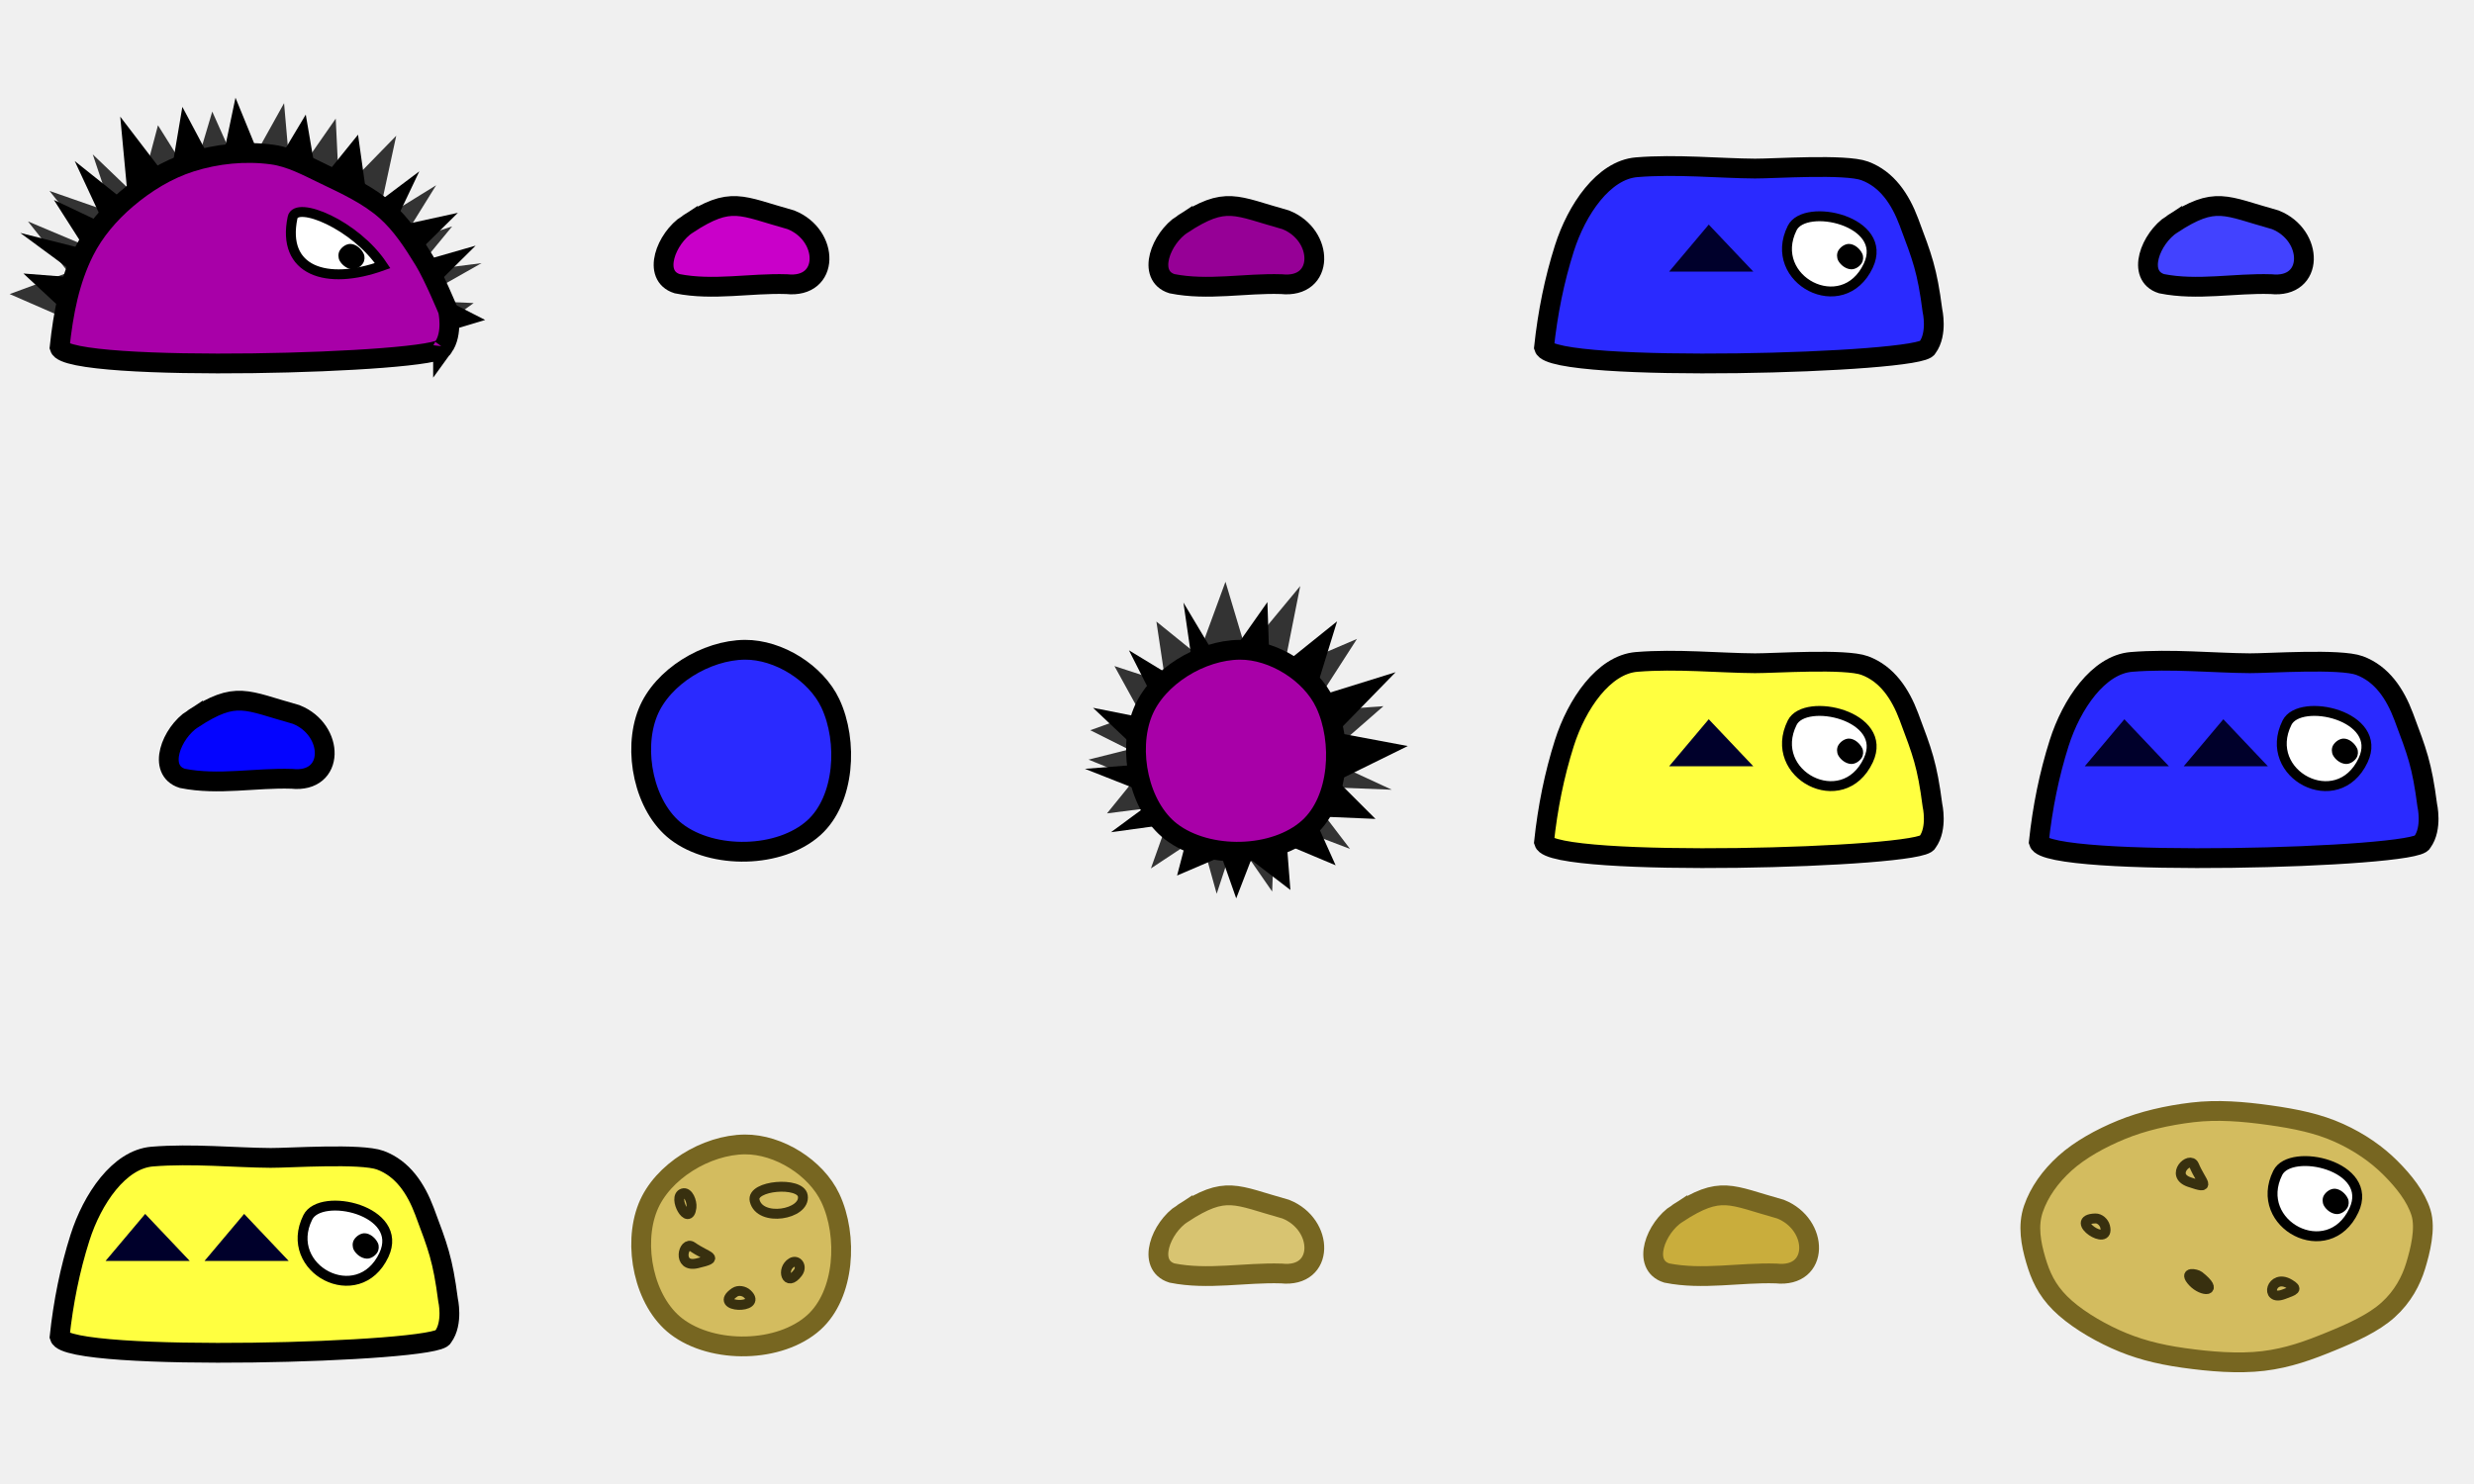
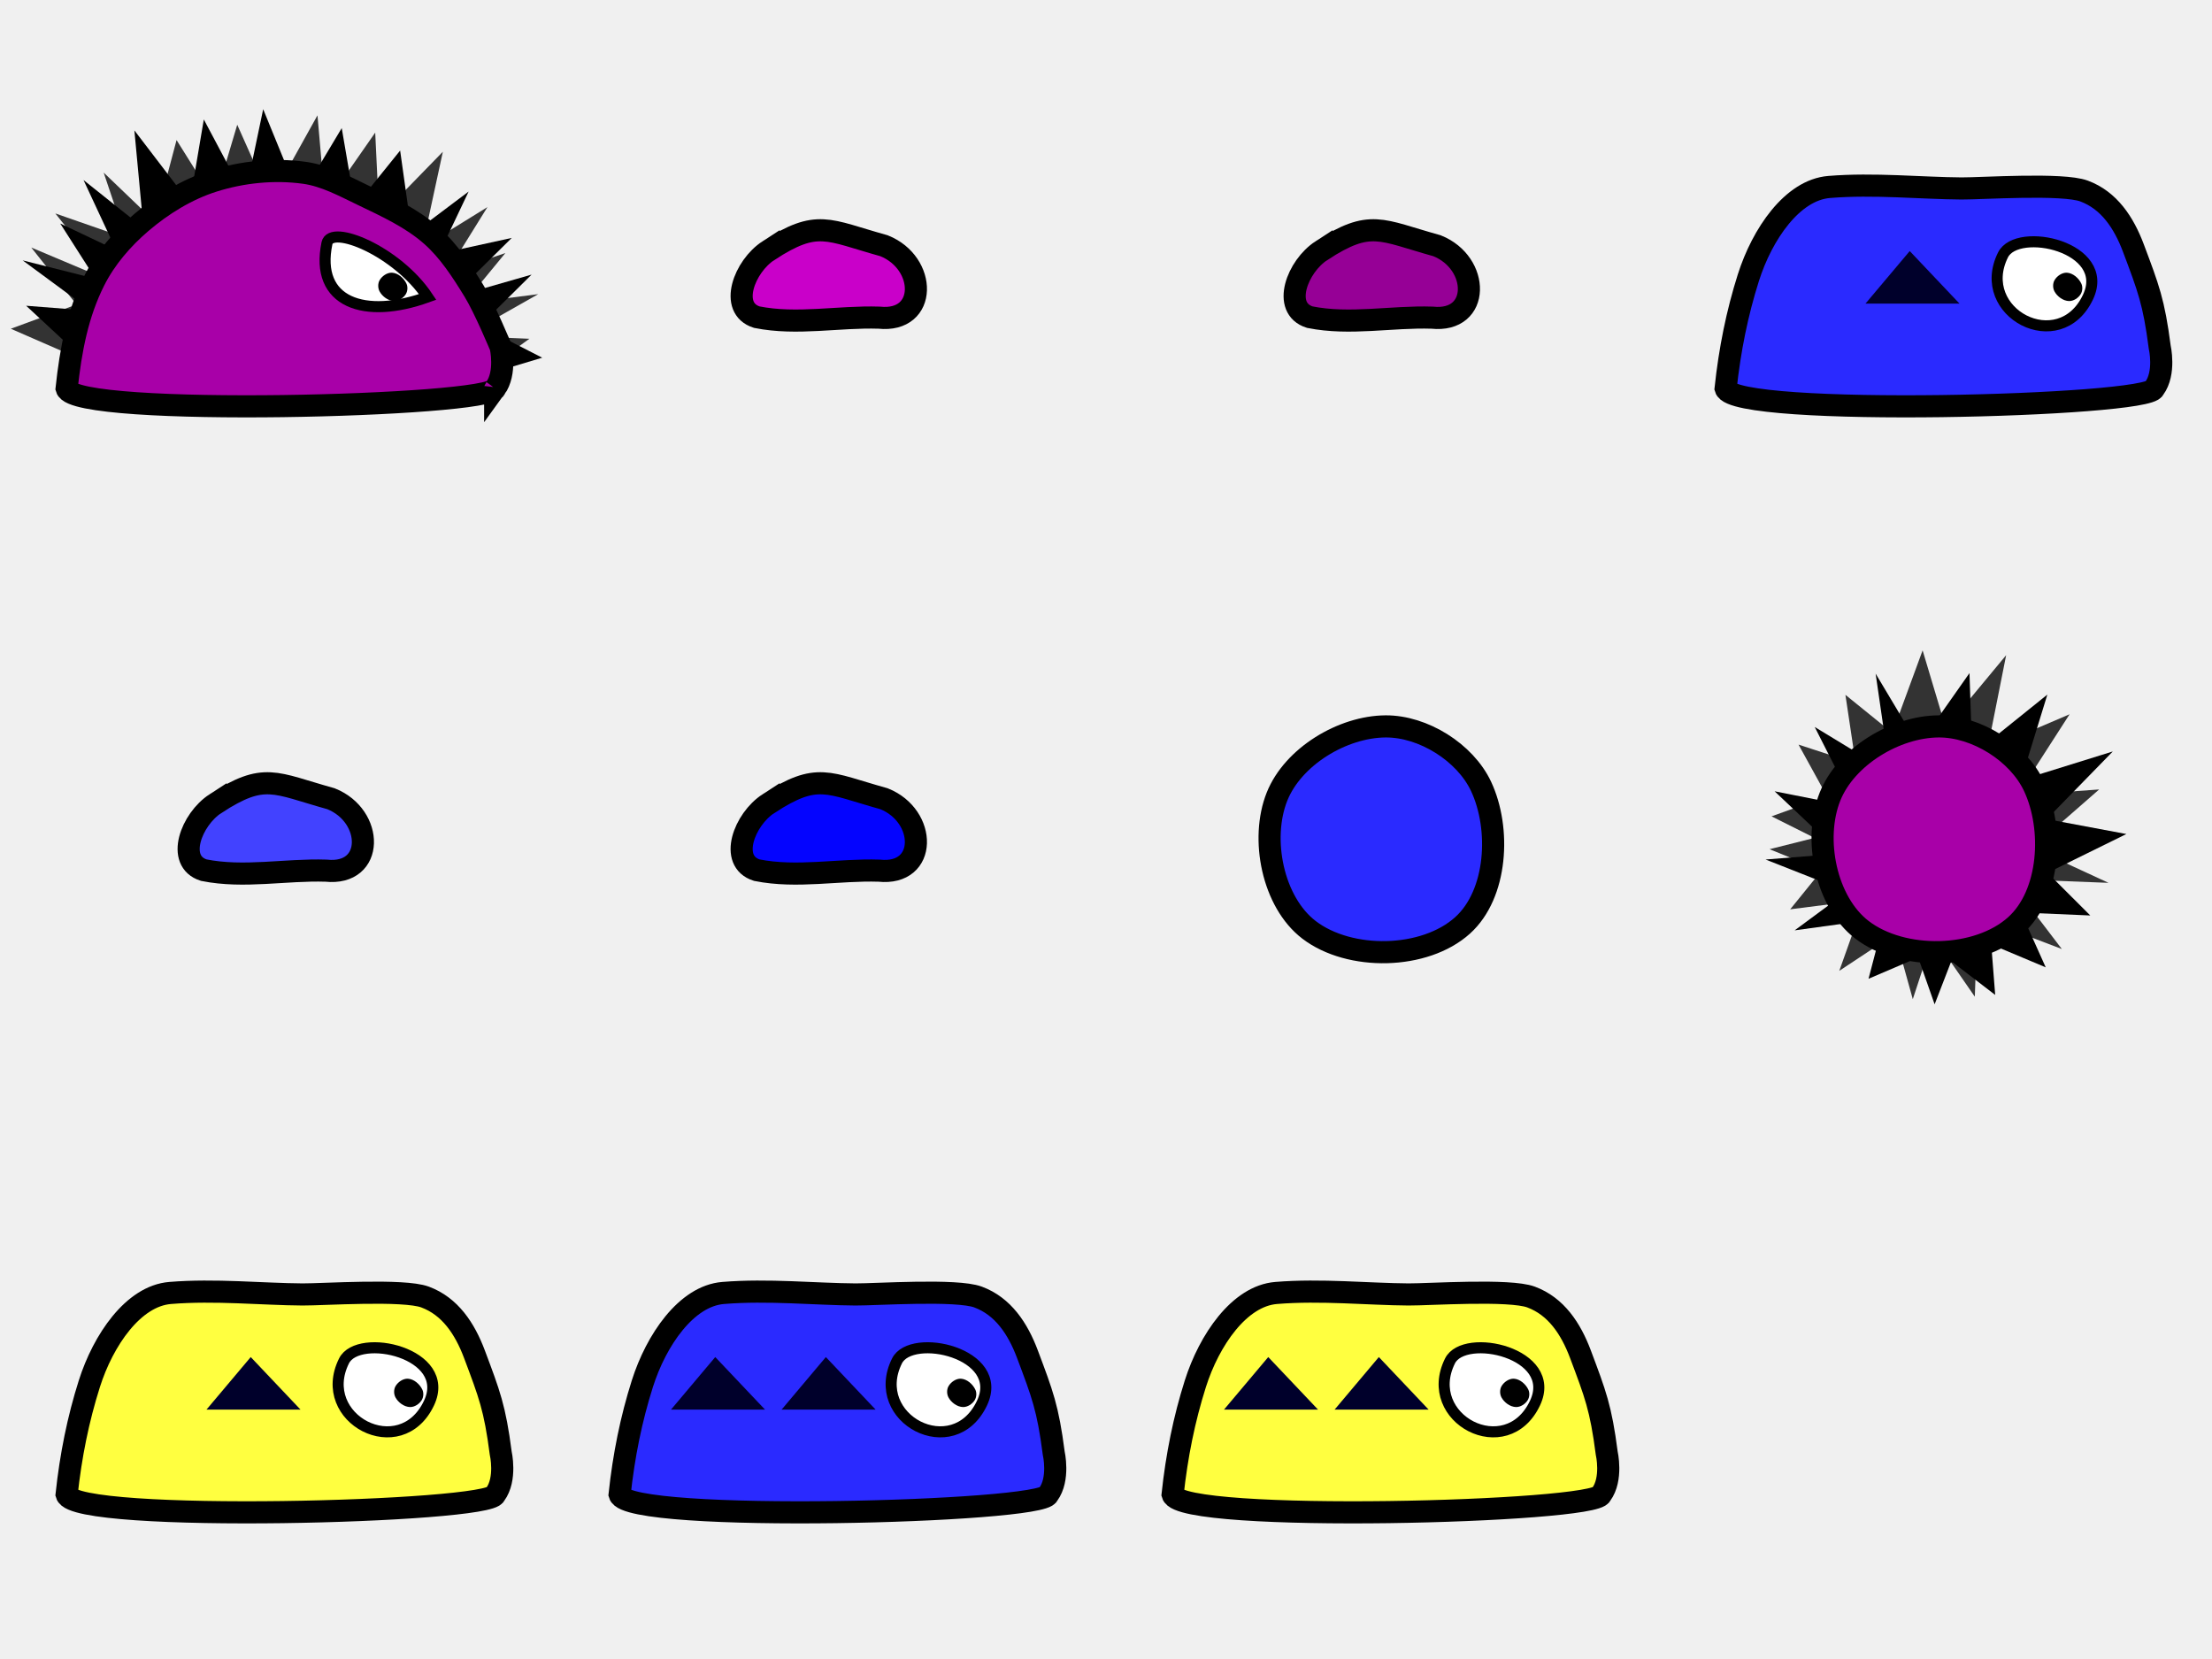
- <svg xmlns="http://www.w3.org/2000/svg" width="250" height="150" id="svg2" version="1.1">
+ <svg xmlns="http://www.w3.org/2000/svg" width="200" height="150" id="svg2" version="1.1">
  <defs id="defs4" />
  <g id="layer1" transform="translate(0,-902.3622)">
    <g id="g4616-4-5" transform="matrix(-1,0,0,1,203.5948,-97.69887)" style="fill:#2a2aff;fill-opacity:1">
      <path id="path4024-4-80" d="m 8.823,1035.185 c 0.375,1.625 38,2.625 38.75,0 -0.375,-3.5 -1.043,-6.817 -2.058,-10.015 -1.247,-3.93 -3.966,-7.932 -7.303,-8.204 -4.044,-0.331 -8.343,0.111 -11.962,0.134 -1.873,0.012 -9.131,-0.491 -11.084,0.232 -2.263,0.837 -3.6,2.857 -4.47,5.174 -1.36,3.626 -1.841,4.839 -2.373,8.929 0,0 -0.539,2.338 0.5,3.75 z" style="fill:#2a2aff;fill-opacity:1;stroke:#000000;stroke-width:2;stroke-linecap:butt;stroke-linejoin:miter;stroke-miterlimit:4;stroke-opacity:1;stroke-dasharray:none" />
    </g>
-     <path style="fill:#4242ff;fill-opacity:1;stroke:#000000;stroke-width:2;stroke-linecap:butt;stroke-linejoin:miter;stroke-miterlimit:4;stroke-opacity:1;stroke-dasharray:none" d="m 219.494,925.015 c 4.425,-2.865 5.302,-1.859 10.438,-0.433 3.879,1.553 3.95,6.97 -0.451,6.501 -3.68,-0.118 -7.413,0.682 -11.053,-0.045 -2.57,-0.81 -1.133,-4.6 1.066,-6.024 z" id="path4583-7-1" />
    <g transform="translate(120.3805,-149.8432)" id="g4880-6-7-78">
      <path transform="translate(0,952.3622)" id="path4876-7-7-1" d="m 68.413,126.693 c 2.127,-4.526 -6.387,-6.418 -7.69,-3.801 -2.604,5.231 5.116,9.278 7.69,3.801 z" style="fill:#ffffff;fill-opacity:1;stroke:#000000;stroke-width:1;stroke-linecap:butt;stroke-linejoin:miter;stroke-miterlimit:4;stroke-opacity:1;stroke-dasharray:none" />
      <path id="path4878-2-1-5" d="m 66.5,1076.862 c -0.439,-0.023 -0.91,0.304 -1.125,0.688 -0.163,0.291 -0.157,0.706 0,1 0.248,0.464 0.787,0.86 1.312,0.875 0.411,0.012 0.847,-0.275 1.062,-0.625 0.164,-0.267 0.192,-0.652 0.062,-0.938 -0.228,-0.501 -0.763,-0.972 -1.312,-1 z" style="fill:#000000;fill-opacity:1;stroke:none" />
    </g>
    <path id="path3862-6-9" d="m 172.67,925.062 4.5,4.75 -8.5,0 z" style="fill:#00002b;stroke:none" />
    <g id="g4616-5-2" transform="matrix(-1,0,0,1,53.59477,-97.69887)">
      <path id="path4581-2-0" d="m 42.238,1021.574 1.984,-5.909 -4.634,4.443 -1.957,-7.384 -3.439,5.495 -2.047,-6.879 -3.018,6.766 -4.237,-7.616 -0.702,8.048 -4.518,-6.487 -0.366,7.634 -5.75,-5.904 1.871,8.655 -5.902,-3.65 3.682,5.931 -5.302,-1.775 3.763,4.577 -6.737,-0.862 6.686,3.789 -5.884,0.245 4.866,3.535 36.25,-1.923 5.771,-2.518 -5.939,-2.189 4.089,-5.155 -6.957,2.932 4.78,-6.013 z" style="fill:#333333;fill-opacity:1;stroke:none" />
      <path style="fill:#000000;fill-opacity:1;stroke:none" d="m 13.898,1023.01 -2.675,-5.63 5.131,3.858 1.062,-7.565 4.07,5.045 1.211,-7.074 3.804,6.358 3.298,-8.067 1.657,7.907 3.711,-6.98 1.274,7.536 5.004,-6.548 -0.825,8.817 5.424,-4.328 -2.948,6.327 5.052,-2.395 -3.189,4.993 6.586,-1.66 -6.186,4.56 5.871,-0.459 -4.409,4.091 -36.22,2.417 -6.031,-1.811 5.636,-2.882 -4.675,-4.63 7.257,2.081 -5.464,-5.399 z" id="path4502-2-0-9-6" />
      <path id="path4024-4-2" d="m 8.823,1035.185 c 0.375,1.625 38,2.625 38.75,0 -0.375,-3.5 -0.993,-6.752 -2.5,-9.75 -1.011,-2.012 -2.538,-3.788 -4.25,-5.25 -1.902,-1.624 -4.116,-2.994 -6.5,-3.75 -2.632,-0.834 -5.514,-1.126 -8.25,-0.75 -1.855,0.255 -3.562,1.189 -5.25,2 -2.175,1.045 -4.43,2.074 -6.237,3.672 -1.58,1.397 -2.752,3.219 -3.854,5.018 -0.976,1.593 -2.409,5.061 -2.409,5.061 0,0 -0.539,2.338 0.5,3.75 z" style="fill:#a800a8;fill-opacity:1;stroke:#000000;stroke-width:2;stroke-linecap:butt;stroke-linejoin:miter;stroke-miterlimit:4;stroke-opacity:1;stroke-dasharray:none" />
    </g>
    <path style="fill:#c900c9;fill-opacity:1;stroke:#000000;stroke-width:2;stroke-linecap:butt;stroke-linejoin:miter;stroke-miterlimit:4;stroke-opacity:1;stroke-dasharray:none" d="m 69.494,925.015 c 4.425,-2.865 5.302,-1.859 10.438,-0.433 3.879,1.553 3.95,6.97 -0.451,6.501 -3.68,-0.118 -7.413,0.682 -11.053,-0.045 -2.57,-0.81 -1.133,-4.6 1.066,-6.024 z" id="path4583-24-8" />
    <g transform="translate(-29.7445,-149.8432)" id="g4880-6-7-7">
      <path transform="translate(0,952.3622)" id="path4876-7-4-0" d="m 68.413,126.693 c -2.77,-4.164 -8.743,-6.586 -9.104,-4.861 -1.128,5.385 3.412,6.917 9.104,4.861 z" style="fill:#ffffff;fill-opacity:1;stroke:#000000;stroke-width:1;stroke-linecap:butt;stroke-linejoin:miter;stroke-miterlimit:4;stroke-opacity:1;stroke-dasharray:none" />
      <path id="path4878-2-7-5" d="m 65.188,1076.862 c -0.439,-0.023 -0.91,0.304 -1.125,0.688 -0.163,0.291 -0.157,0.706 0,1 0.248,0.464 0.787,0.86 1.312,0.875 0.411,0.012 0.847,-0.275 1.062,-0.625 0.164,-0.267 0.192,-0.652 0.062,-0.938 -0.228,-0.501 -0.763,-0.972 -1.312,-1 z" style="fill:#000000;fill-opacity:1;stroke:none" />
    </g>
    <path style="fill:#960096;fill-opacity:1;stroke:#000000;stroke-width:2;stroke-linecap:butt;stroke-linejoin:miter;stroke-miterlimit:4;stroke-opacity:1;stroke-dasharray:none" d="m 119.494,925.015 c 4.425,-2.865 5.302,-1.859 10.438,-0.433 3.879,1.553 3.95,6.97 -0.451,6.501 -3.68,-0.118 -7.413,0.682 -11.053,-0.045 -2.57,-0.81 -1.133,-4.6 1.066,-6.024 z" id="path4583-2-8-0" />
-     <g id="g4616-4-3-5" transform="matrix(-1,0,0,1,53.59477,2.3011)" style="fill:#ffff40;fill-opacity:1">
-       <path id="path4024-4-8-4" d="m 8.823,1035.185 c 0.375,1.625 38,2.625 38.75,0 -0.375,-3.5 -1.043,-6.817 -2.058,-10.015 -1.247,-3.93 -3.966,-7.932 -7.303,-8.204 -4.044,-0.331 -8.343,0.111 -11.962,0.134 -1.873,0.012 -9.131,-0.491 -11.084,0.232 -2.263,0.837 -3.6,2.857 -4.47,5.174 -1.36,3.626 -1.841,4.839 -2.373,8.929 0,0 -0.539,2.338 0.5,3.75 z" style="fill:#ffff40;fill-opacity:1;stroke:#000000;stroke-width:2;stroke-linecap:butt;stroke-linejoin:miter;stroke-miterlimit:4;stroke-opacity:1;stroke-dasharray:none" />
-     </g>
-     <g transform="translate(-29.6195,-49.8433)" id="g4880-6-7-3-7">
-       <path transform="translate(0,952.3622)" id="path4876-7-7-0-9" d="m 68.413,126.693 c 2.127,-4.526 -6.387,-6.418 -7.69,-3.801 -2.604,5.231 5.116,9.278 7.69,3.801 z" style="fill:#ffffff;fill-opacity:1;stroke:#000000;stroke-width:1;stroke-linecap:butt;stroke-linejoin:miter;stroke-miterlimit:4;stroke-opacity:1;stroke-dasharray:none" />
-       <path id="path4878-2-1-3-6" d="m 66.5,1076.862 c -0.439,-0.023 -0.91,0.304 -1.125,0.688 -0.163,0.291 -0.157,0.706 0,1 0.248,0.464 0.787,0.86 1.312,0.875 0.411,0.012 0.847,-0.275 1.062,-0.625 0.164,-0.267 0.192,-0.652 0.062,-0.938 -0.228,-0.501 -0.763,-0.972 -1.312,-1 z" style="fill:#000000;fill-opacity:1;stroke:none" />
-     </g>
-     <g transform="translate(-150,4.53241e-7)" id="g4767-0">
-       <path style="fill:#00002b;stroke:none" d="m 174.67,1025.062 4.5,4.75 -8.5,0 z" id="path3862-6-9-6-5" />
-       <path style="fill:#00002b;stroke:none" d="m 164.67,1025.062 4.5,4.75 -8.5,0 z" id="path3862-6-9-6-2-8" />
-     </g>
-     <path id="path4502-2-0-7-5-1" d="m 128.814,985.269 7.609,2.9 -4.83,-6.335 9.05,0.351 -6.873,-3.177 6.027,-5.267 -7.39,0.531 4.716,-7.329 -7.427,3.178 1.692,-8.521 -5.455,6.58 -2.098,-7.014 -2.737,7.456 -4.243,-3.435 0.925,6.188 -5.164,-1.688 2.576,4.679 -5.017,1.806 3.889,1.948 -4.068,1.024 4.716,1.918 -2.85,3.517 6.726,-0.859 -2.288,6.421 5.014,-3.315 1.633,5.876 1.857,-5.645 3.75,5.421 z" style="fill:#333333;fill-opacity:1;stroke:none" />
-     <path style="fill:#000000;fill-opacity:1;stroke:none" d="m 117.765,975.356 -3.685,-7.262 6.808,4.136 -1.302,-8.962 3.883,6.501 4.603,-6.548 0.25,7.405 6.792,-5.462 -2.378,7.721 8.295,-2.579 -5.969,6.117 7.196,1.348 -7.126,3.507 3.862,3.858 -6.251,-0.268 2.223,4.957 -4.925,-2.069 0.356,4.563 -3.97,-3.046 -1.506,3.895 -1.487,-4.229 -4.489,1.919 1.437,-5.493 -8.116,1.116 4.741,-3.499 -7.372,-2.906 6.775,-0.54 -5.958,-5.629 z" id="path3906-5-1" />
-     <path style="fill:#a800a8;fill-opacity:1;stroke:#000000;stroke-width:2;stroke-linecap:butt;stroke-linejoin:miter;stroke-miterlimit:4;stroke-opacity:1;stroke-dasharray:none" d="m 125.279,968.04 c 3.397,-0.022 7.186,2.344 8.631,5.418 1.797,3.826 1.471,9.741 -1.668,12.573 -3.439,3.102 -10.211,3.216 -13.889,0.401 -3.28,-2.511 -4.425,-8.216 -2.889,-12.051 1.448,-3.616 5.92,-6.316 9.815,-6.341 z" id="path3126-85-6" />
-     <g id="g4616-4-3" transform="matrix(-1,0,0,1,203.5948,-47.6989)" style="fill:#ffff40;fill-opacity:1">
-       <path id="path4024-4-8" d="m 8.823,1035.185 c 0.375,1.625 38,2.625 38.75,0 -0.375,-3.5 -1.043,-6.817 -2.058,-10.015 -1.247,-3.93 -3.966,-7.932 -7.303,-8.204 -4.044,-0.331 -8.343,0.111 -11.962,0.134 -1.873,0.012 -9.131,-0.491 -11.084,0.232 -2.263,0.837 -3.6,2.857 -4.47,5.174 -1.36,3.626 -1.841,4.839 -2.373,8.929 0,0 -0.539,2.338 0.5,3.75 z" style="fill:#ffff40;fill-opacity:1;stroke:#000000;stroke-width:2;stroke-linecap:butt;stroke-linejoin:miter;stroke-miterlimit:4;stroke-opacity:1;stroke-dasharray:none" />
-     </g>
-     <g transform="translate(120.3805,-99.8433)" id="g4880-6-7-3">
-       <path transform="translate(0,952.3622)" id="path4876-7-7-0" d="m 68.413,126.693 c 2.127,-4.526 -6.387,-6.418 -7.69,-3.801 -2.604,5.231 5.116,9.278 7.69,3.801 z" style="fill:#ffffff;fill-opacity:1;stroke:#000000;stroke-width:1;stroke-linecap:butt;stroke-linejoin:miter;stroke-miterlimit:4;stroke-opacity:1;stroke-dasharray:none" />
-       <path id="path4878-2-1-3" d="m 66.5,1076.862 c -0.439,-0.023 -0.91,0.304 -1.125,0.688 -0.163,0.291 -0.157,0.706 0,1 0.248,0.464 0.787,0.86 1.312,0.875 0.411,0.012 0.847,-0.275 1.062,-0.625 0.164,-0.267 0.192,-0.652 0.062,-0.938 -0.228,-0.501 -0.763,-0.972 -1.312,-1 z" style="fill:#000000;fill-opacity:1;stroke:none" />
-     </g>
-     <path id="path3862-6-1" d="m 172.67,975.062 4.5,4.75 -8.5,0 z" style="fill:#00002b;stroke:none" />
-     <g id="g4616-4-5-9" transform="matrix(-1,0,0,1,253.5948,-47.6989)" style="fill:#2a2aff;fill-opacity:1">
-       <path id="path4024-4-80-2" d="m 8.823,1035.185 c 0.375,1.625 38,2.625 38.75,0 -0.375,-3.5 -1.043,-6.817 -2.058,-10.015 -1.247,-3.93 -3.966,-7.932 -7.303,-8.204 -4.044,-0.331 -8.343,0.111 -11.962,0.134 -1.873,0.012 -9.131,-0.491 -11.084,0.232 -2.263,0.837 -3.6,2.857 -4.47,5.174 -1.36,3.626 -1.841,4.839 -2.373,8.929 0,0 -0.539,2.338 0.5,3.75 z" style="fill:#2a2aff;fill-opacity:1;stroke:#000000;stroke-width:2;stroke-linecap:butt;stroke-linejoin:miter;stroke-miterlimit:4;stroke-opacity:1;stroke-dasharray:none" />
-     </g>
-     <g transform="translate(170.3805,-99.8432)" id="g4880-6-7-78-8">
-       <path transform="translate(0,952.3622)" id="path4876-7-7-1-2" d="m 68.413,126.693 c 2.127,-4.526 -6.387,-6.418 -7.69,-3.801 -2.604,5.231 5.116,9.278 7.69,3.801 z" style="fill:#ffffff;fill-opacity:1;stroke:#000000;stroke-width:1;stroke-linecap:butt;stroke-linejoin:miter;stroke-miterlimit:4;stroke-opacity:1;stroke-dasharray:none" />
-       <path id="path4878-2-1-5-6" d="m 66.5,1076.862 c -0.439,-0.023 -0.91,0.304 -1.125,0.688 -0.163,0.291 -0.157,0.706 0,1 0.248,0.464 0.787,0.86 1.312,0.875 0.411,0.012 0.847,-0.275 1.062,-0.625 0.164,-0.267 0.192,-0.652 0.062,-0.938 -0.228,-0.501 -0.763,-0.972 -1.312,-1 z" style="fill:#000000;fill-opacity:1;stroke:none" />
-     </g>
-     <g transform="translate(50,-50)" id="g4767">
-       <path style="fill:#00002b;stroke:none" d="m 174.67,1025.062 4.5,4.75 -8.5,0 z" id="path3862-6-9-6" />
-       <path style="fill:#00002b;stroke:none" d="m 164.67,1025.062 4.5,4.75 -8.5,0 z" id="path3862-6-9-6-2" />
-     </g>
-     <path style="fill:#2a2aff;fill-opacity:1;stroke:#000000;stroke-width:2;stroke-linecap:butt;stroke-linejoin:miter;stroke-miterlimit:4;stroke-opacity:1;stroke-dasharray:none" d="m 75.279,968.04 c 3.397,-0.022 7.186,2.344 8.631,5.418 1.797,3.826 1.471,9.741 -1.668,12.573 -3.439,3.102 -10.211,3.216 -13.889,0.401 -3.28,-2.511 -4.425,-8.216 -2.889,-12.051 1.448,-3.616 5.92,-6.316 9.815,-6.341 z" id="path3126-8" />
-     <path style="fill:#0404ff;fill-opacity:1;stroke:#000000;stroke-width:2;stroke-linecap:butt;stroke-linejoin:miter;stroke-miterlimit:4;stroke-opacity:1;stroke-dasharray:none" d="m 19.494,975.015 c 4.425,-2.865 5.302,-1.859 10.438,-0.433 3.879,1.553 3.95,6.97 -0.451,6.501 -3.68,-0.118 -7.413,0.682 -11.053,-0.045 -2.57,-0.81 -1.133,-4.6 1.066,-6.024 z" id="path4583-2-3-8" />
-     <path style="fill:#d3bc5f;fill-opacity:1;stroke:#776621;stroke-width:2;stroke-linecap:butt;stroke-linejoin:miter;stroke-miterlimit:4;stroke-opacity:1;stroke-dasharray:none" d="m 75.279,1018.04 c 3.397,-0.022 7.186,2.344 8.631,5.418 1.797,3.826 1.471,9.741 -1.668,12.573 -3.439,3.102 -10.211,3.216 -13.889,0.401 -3.28,-2.511 -4.425,-8.216 -2.889,-12.051 1.448,-3.616 5.92,-6.316 9.815,-6.341 z" id="path3126-8-9" />
-     <path style="fill:#d8c471;fill-opacity:1;stroke:#776621;stroke-width:2;stroke-linecap:butt;stroke-linejoin:miter;stroke-miterlimit:4;stroke-opacity:1;stroke-dasharray:none" d="m 119.494,1025.015 c 4.425,-2.865 5.302,-1.859 10.438,-0.433 3.879,1.553 3.95,6.97 -0.451,6.501 -3.68,-0.118 -7.413,0.682 -11.053,-0.045 -2.57,-0.81 -1.133,-4.6 1.066,-6.024 z" id="path4583-2-3-8-8" />
-     <path style="fill:#c9ad3c;fill-opacity:1;stroke:#776621;stroke-width:2;stroke-linecap:butt;stroke-linejoin:miter;stroke-miterlimit:4;stroke-opacity:1;stroke-dasharray:none" d="m 169.494,1025.015 c 4.425,-2.865 5.302,-1.859 10.438,-0.433 3.879,1.553 3.95,6.97 -0.451,6.501 -3.68,-0.118 -7.413,0.682 -11.053,-0.045 -2.57,-0.81 -1.133,-4.6 1.066,-6.024 z" id="path4583-2-3-8-7" />
-     <path id="path4847-7" d="m 69,1022.987 c -1.1,0.358 0.632,3.439 0.875,1.415 0.068,-0.566 -0.319,-1.596 -0.875,-1.415 z" style="fill:none;stroke:#38300f;stroke-width:1px;stroke-linecap:butt;stroke-linejoin:miter;stroke-opacity:1" />
-     <path id="path4851-6" d="m 81.125,1023.237 c -0.234,-1.482 -5.228,-1.073 -4.87,0.469 0.516,2.224 5.167,1.418 4.87,-0.469 z" style="fill:none;stroke:#38300f;stroke-width:1px;stroke-linecap:butt;stroke-linejoin:miter;stroke-opacity:1" />
-     <path id="path4853-6" d="m 70.437,1030.059 c 2.448,-0.569 1.077,-0.594 -0.492,-1.69 -0.895,-0.625 -1.578,2.171 0.492,1.69 z" style="fill:none;stroke:#38300f;stroke-width:1px;stroke-linecap:butt;stroke-linejoin:miter;stroke-opacity:1" />
-     <path id="path4857-1" d="m 74.25,1032.987 c -2.37,1.608 2.933,1.726 1.263,0.159 -0.319,-0.3 -0.891,-0.411 -1.263,-0.159 z" style="fill:none;stroke:#38300f;stroke-width:1px;stroke-linecap:butt;stroke-linejoin:miter;stroke-opacity:1" />
-     <path id="path4859-9" d="m 80,1029.987 c -1.082,0.641 -0.522,2.549 0.619,1.033 0.5,-0.665 -0.058,-1.365 -0.619,-1.033 z" style="fill:none;stroke:#38300f;stroke-width:1px;stroke-linecap:butt;stroke-linejoin:miter;stroke-opacity:1" />
-     <g id="g3050" transform="translate(-0.7557526,-2.027049)">
+     <path style="fill:#d3bc5f;fill-opacity:1;stroke:#776621;stroke-width:2;stroke-linecap:butt;stroke-linejoin:miter;stroke-miterlimit:4;stroke-opacity:1;stroke-dasharray:none" d="m 25.279,1068.04 c 3.397,-0.022 7.186,2.344 8.631,5.418 1.797,3.826 1.471,9.741 -1.668,12.573 -3.439,3.102 -10.211,3.216 -13.889,0.401 -3.28,-2.511 -4.425,-8.216 -2.889,-12.051 1.448,-3.616 5.92,-6.316 9.815,-6.341 z" id="path3126-8-9" />
+     <path style="fill:#d8c471;fill-opacity:1;stroke:#776621;stroke-width:2;stroke-linecap:butt;stroke-linejoin:miter;stroke-miterlimit:4;stroke-opacity:1;stroke-dasharray:none" d="m 69.494,1075.015 c 4.425,-2.865 5.302,-1.859 10.438,-0.433 3.879,1.553 3.95,6.97 -0.451,6.501 -3.68,-0.118 -7.413,0.682 -11.053,-0.045 -2.57,-0.81 -1.133,-4.6 1.066,-6.024 z" id="path4583-2-3-8-8" />
+     <path style="fill:#c9ad3c;fill-opacity:1;stroke:#776621;stroke-width:2;stroke-linecap:butt;stroke-linejoin:miter;stroke-miterlimit:4;stroke-opacity:1;stroke-dasharray:none" d="m 119.494,1075.015 c 4.425,-2.865 5.302,-1.859 10.438,-0.433 3.879,1.553 3.95,6.97 -0.451,6.501 -3.68,-0.118 -7.413,0.682 -11.053,-0.045 -2.57,-0.81 -1.133,-4.6 1.066,-6.024 z" id="path4583-2-3-8-7" />
+     <path id="path4847-7" d="m 19,1072.987 c -1.1,0.358 0.632,3.439 0.875,1.415 0.068,-0.566 -0.319,-1.596 -0.875,-1.415 z" style="fill:none;stroke:#38300f;stroke-width:1px;stroke-linecap:butt;stroke-linejoin:miter;stroke-opacity:1" />
+     <path id="path4851-6" d="m 31.125,1073.237 c -0.234,-1.482 -5.228,-1.073 -4.87,0.469 0.516,2.224 5.167,1.418 4.87,-0.469 z" style="fill:none;stroke:#38300f;stroke-width:1px;stroke-linecap:butt;stroke-linejoin:miter;stroke-opacity:1" />
+     <path id="path4853-6" d="m 20.437,1080.059 c 2.448,-0.569 1.077,-0.594 -0.492,-1.69 -0.895,-0.625 -1.578,2.171 0.492,1.69 z" style="fill:none;stroke:#38300f;stroke-width:1px;stroke-linecap:butt;stroke-linejoin:miter;stroke-opacity:1" />
+     <path id="path4857-1" d="m 24.25,1082.987 c -2.37,1.608 2.933,1.726 1.263,0.159 -0.319,-0.3 -0.891,-0.411 -1.263,-0.159 z" style="fill:none;stroke:#38300f;stroke-width:1px;stroke-linecap:butt;stroke-linejoin:miter;stroke-opacity:1" />
+     <path id="path4859-9" d="m 30,1079.987 c -1.082,0.641 -0.522,2.549 0.619,1.033 0.5,-0.665 -0.058,-1.365 -0.619,-1.033 z" style="fill:none;stroke:#38300f;stroke-width:1px;stroke-linecap:butt;stroke-linejoin:miter;stroke-opacity:1" />
+     <g id="g3050" transform="translate(-50.75575,47.97295)">
      <path style="fill:#d3bc5f;fill-opacity:1;stroke:#776621;stroke-width:2;stroke-linecap:butt;stroke-miterlimit:4;stroke-opacity:1;stroke-dasharray:none;stroke-dashoffset:0" d="m 242.08,1036.789 c -1.488,1.344 -3.676,2.321 -5.812,3.195 -2.136,0.875 -4.281,1.672 -6.811,1.973 -2.531,0.301 -5.378,0.061 -8.051,-0.314 -2.673,-0.375 -4.794,-0.947 -6.895,-1.899 -2.101,-0.951 -4.213,-2.266 -5.581,-3.632 -1.367,-1.366 -1.996,-2.766 -2.467,-4.385 -0.472,-1.619 -0.817,-3.431 -0.231,-5.141 0.586,-1.709 1.711,-3.281 3.198,-4.625 1.488,-1.344 3.58,-2.51 5.716,-3.384 2.136,-0.875 4.618,-1.448 7.149,-1.75 2.531,-0.301 5.122,-0.093 7.795,0.282 2.673,0.375 4.931,0.844 7.032,1.795 2.101,0.951 3.827,2.171 5.194,3.537 1.367,1.366 2.589,2.914 3.085,4.53 0.494,1.609 -0.089,3.89 -0.544,5.38 -0.455,1.489 -1.289,3.094 -2.776,4.437 z" id="path3003-7" />
      <g id="g4880-6-7-78-8-7" transform="translate(170.2037,-52.31807)">
        <path style="fill:#ffffff;fill-opacity:1;stroke:#000000;stroke-width:1;stroke-linecap:butt;stroke-linejoin:miter;stroke-miterlimit:4;stroke-opacity:1;stroke-dasharray:none" d="m 68.413,126.693 c 2.127,-4.526 -6.387,-6.418 -7.69,-3.801 -2.604,5.231 5.116,9.278 7.69,3.801 z" id="path4876-7-7-1-2-0" transform="translate(0,952.3622)" />
        <path style="fill:#000000;fill-opacity:1;stroke:none" d="m 66.5,1076.862 c -0.439,-0.023 -0.91,0.304 -1.125,0.688 -0.163,0.291 -0.157,0.706 0,1 0.248,0.464 0.787,0.86 1.312,0.875 0.411,0.012 0.847,-0.275 1.062,-0.625 0.164,-0.267 0.192,-0.652 0.062,-0.938 -0.228,-0.501 -0.763,-0.972 -1.312,-1 z" id="path4878-2-1-5-6-0" />
      </g>
      <path style="fill:none;stroke:#38300f;stroke-width:1px;stroke-linecap:butt;stroke-linejoin:miter;stroke-opacity:1" d="m 232.11,1034.172 c -1.835,-1.098 -2.559,1.774 -0.609,1.05 1.143,-0.425 1.513,-0.509 0.609,-1.05 z" id="path4849-1" />
      <path style="fill:none;stroke:#38300f;stroke-width:1px;stroke-linecap:butt;stroke-linejoin:miter;stroke-opacity:1" d="m 221.984,1023.87 c 2.374,0.826 1.228,0.073 0.486,-1.692 -0.423,-1.006 -2.493,0.993 -0.486,1.692 z" id="path4853-5" />
      <path style="fill:none;stroke:#38300f;stroke-width:1px;stroke-linecap:butt;stroke-linejoin:miter;stroke-opacity:1" d="m 222.985,1033.365 c -0.276,-0.218 -1.677,-0.51 -0.643,0.605 0.966,1.042 2.747,1.055 0.643,-0.605 z" id="path4855-8" />
      <path style="fill:none;stroke:#38300f;stroke-width:1px;stroke-linecap:butt;stroke-linejoin:miter;stroke-opacity:1" d="m 212.491,1027.547 c -2.863,0.094 1.558,3.026 0.983,0.809 -0.11,-0.424 -0.534,-0.824 -0.983,-0.809 z" id="path4857-3" />
    </g>
+     <g id="g4616-4-3-5-0" transform="matrix(-1,0,0,1,153.5948,2.3011)" style="fill:#ffff40;fill-opacity:1">
+       <path id="path4024-4-8-4-3" d="m 8.823,1035.185 c 0.375,1.625 38,2.625 38.75,0 -0.375,-3.5 -1.043,-6.817 -2.058,-10.015 -1.247,-3.93 -3.966,-7.932 -7.303,-8.204 -4.044,-0.331 -8.343,0.111 -11.962,0.134 -1.873,0.012 -9.131,-0.491 -11.084,0.232 -2.263,0.837 -3.6,2.857 -4.47,5.174 -1.36,3.626 -1.841,4.839 -2.373,8.929 0,0 -0.539,2.338 0.5,3.75 z" style="fill:#ffff40;fill-opacity:1;stroke:#000000;stroke-width:2;stroke-linecap:butt;stroke-linejoin:miter;stroke-miterlimit:4;stroke-opacity:1;stroke-dasharray:none" />
+     </g>
+     <g transform="translate(70.3805,-49.8433)" id="g4880-6-7-3-7-6">
+       <path transform="translate(0,952.3622)" id="path4876-7-7-0-9-1" d="m 68.413,126.693 c 2.127,-4.526 -6.387,-6.418 -7.69,-3.801 -2.604,5.231 5.116,9.278 7.69,3.801 z" style="fill:#ffffff;fill-opacity:1;stroke:#000000;stroke-width:1;stroke-linecap:butt;stroke-linejoin:miter;stroke-miterlimit:4;stroke-opacity:1;stroke-dasharray:none" />
+       <path id="path4878-2-1-3-6-3" d="m 66.5,1076.862 c -0.439,-0.023 -0.91,0.304 -1.125,0.688 -0.163,0.291 -0.157,0.706 0,1 0.248,0.464 0.787,0.86 1.312,0.875 0.411,0.012 0.847,-0.275 1.062,-0.625 0.164,-0.267 0.192,-0.652 0.062,-0.938 -0.228,-0.501 -0.763,-0.972 -1.312,-1 z" style="fill:#000000;fill-opacity:1;stroke:none" />
+     </g>
+     <g transform="translate(-50,4.5324077e-7)" id="g4767-0-3">
+       <path style="fill:#00002b;stroke:none" d="m 174.67,1025.062 4.5,4.75 -8.5,0 z" id="path3862-6-9-6-5-6" />
+       <path style="fill:#00002b;stroke:none" d="m 164.67,1025.062 4.5,4.75 -8.5,0 z" id="path3862-6-9-6-2-8-6" />
+     </g>
+     <g id="g4616-4-3" transform="matrix(-1,0,0,1,53.59477,2.3011)" style="fill:#ffff40;fill-opacity:1">
+       <path id="path4024-4-8" d="m 8.823,1035.185 c 0.375,1.625 38,2.625 38.75,0 -0.375,-3.5 -1.043,-6.817 -2.058,-10.015 -1.247,-3.93 -3.966,-7.932 -7.303,-8.204 -4.044,-0.331 -8.343,0.111 -11.962,0.134 -1.873,0.012 -9.131,-0.491 -11.084,0.232 -2.263,0.837 -3.6,2.857 -4.47,5.174 -1.36,3.626 -1.841,4.839 -2.373,8.929 0,0 -0.539,2.338 0.5,3.75 z" style="fill:#ffff40;fill-opacity:1;stroke:#000000;stroke-width:2;stroke-linecap:butt;stroke-linejoin:miter;stroke-miterlimit:4;stroke-opacity:1;stroke-dasharray:none" />
+     </g>
+     <g transform="translate(-29.6195,-49.8433)" id="g4880-6-7-3">
+       <path transform="translate(0,952.3622)" id="path4876-7-7-0" d="m 68.413,126.693 c 2.127,-4.526 -6.387,-6.418 -7.69,-3.801 -2.604,5.231 5.116,9.278 7.69,3.801 z" style="fill:#ffffff;fill-opacity:1;stroke:#000000;stroke-width:1;stroke-linecap:butt;stroke-linejoin:miter;stroke-miterlimit:4;stroke-opacity:1;stroke-dasharray:none" />
+       <path id="path4878-2-1-3" d="m 66.5,1076.862 c -0.439,-0.023 -0.91,0.304 -1.125,0.688 -0.163,0.291 -0.157,0.706 0,1 0.248,0.464 0.787,0.86 1.312,0.875 0.411,0.012 0.847,-0.275 1.062,-0.625 0.164,-0.267 0.192,-0.652 0.062,-0.938 -0.228,-0.501 -0.763,-0.972 -1.312,-1 z" style="fill:#000000;fill-opacity:1;stroke:none" />
+     </g>
+     <path id="path3862-6-1" d="m 22.67,1025.062 4.5,4.75 -8.5,0 z" style="fill:#00002b;stroke:none" />
+     <g id="g4616-4-5-9" transform="matrix(-1,0,0,1,103.5948,2.3011)" style="fill:#2a2aff;fill-opacity:1">
+       <path id="path4024-4-80-2" d="m 8.823,1035.185 c 0.375,1.625 38,2.625 38.75,0 -0.375,-3.5 -1.043,-6.817 -2.058,-10.015 -1.247,-3.93 -3.966,-7.932 -7.303,-8.204 -4.044,-0.331 -8.343,0.111 -11.962,0.134 -1.873,0.012 -9.131,-0.491 -11.084,0.232 -2.263,0.837 -3.6,2.857 -4.47,5.174 -1.36,3.626 -1.841,4.839 -2.373,8.929 0,0 -0.539,2.338 0.5,3.75 z" style="fill:#2a2aff;fill-opacity:1;stroke:#000000;stroke-width:2;stroke-linecap:butt;stroke-linejoin:miter;stroke-miterlimit:4;stroke-opacity:1;stroke-dasharray:none" />
+     </g>
+     <g transform="translate(20.3805,-49.8432)" id="g4880-6-7-78-8">
+       <path transform="translate(0,952.3622)" id="path4876-7-7-1-2" d="m 68.413,126.693 c 2.127,-4.526 -6.387,-6.418 -7.69,-3.801 -2.604,5.231 5.116,9.278 7.69,3.801 z" style="fill:#ffffff;fill-opacity:1;stroke:#000000;stroke-width:1;stroke-linecap:butt;stroke-linejoin:miter;stroke-miterlimit:4;stroke-opacity:1;stroke-dasharray:none" />
+       <path id="path4878-2-1-5-6" d="m 66.5,1076.862 c -0.439,-0.023 -0.91,0.304 -1.125,0.688 -0.163,0.291 -0.157,0.706 0,1 0.248,0.464 0.787,0.86 1.312,0.875 0.411,0.012 0.847,-0.275 1.062,-0.625 0.164,-0.267 0.192,-0.652 0.062,-0.938 -0.228,-0.501 -0.763,-0.972 -1.312,-1 z" style="fill:#000000;fill-opacity:1;stroke:none" />
+     </g>
+     <g transform="translate(-100,4.53241e-7)" id="g4767">
+       <path style="fill:#00002b;stroke:none" d="m 174.67,1025.062 4.5,4.75 -8.5,0 z" id="path3862-6-9-6" />
+       <path style="fill:#00002b;stroke:none" d="m 164.67,1025.062 4.5,4.75 -8.5,0 z" id="path3862-6-9-6-2" />
+     </g>
+     <path id="path4502-2-0-7-5-1" d="m 178.814,985.269 7.609,2.9 -4.83,-6.335 9.05,0.351 -6.873,-3.177 6.027,-5.267 -7.39,0.531 4.716,-7.329 -7.427,3.178 1.692,-8.521 -5.455,6.58 -2.098,-7.014 -2.737,7.456 -4.243,-3.435 0.925,6.188 -5.164,-1.688 2.576,4.679 -5.017,1.806 3.889,1.948 -4.068,1.024 4.716,1.918 -2.85,3.517 6.726,-0.859 -2.288,6.421 5.014,-3.315 1.633,5.876 1.857,-5.645 3.75,5.421 z" style="fill:#333333;fill-opacity:1;stroke:none" />
+     <path style="fill:#000000;fill-opacity:1;stroke:none" d="m 167.765,975.356 -3.685,-7.262 6.808,4.136 -1.302,-8.962 3.883,6.501 4.603,-6.548 0.25,7.405 6.792,-5.462 -2.378,7.721 8.295,-2.579 -5.969,6.117 7.196,1.348 -7.126,3.507 3.862,3.858 -6.251,-0.268 2.223,4.957 -4.925,-2.069 0.356,4.563 -3.97,-3.046 -1.506,3.895 -1.487,-4.229 -4.489,1.919 1.437,-5.493 -8.116,1.116 4.741,-3.499 -7.372,-2.906 6.775,-0.54 -5.958,-5.629 z" id="path3906-5-1" />
+     <path style="fill:#a800a8;fill-opacity:1;stroke:#000000;stroke-width:2;stroke-linecap:butt;stroke-linejoin:miter;stroke-miterlimit:4;stroke-opacity:1;stroke-dasharray:none" d="m 175.279,968.04 c 3.397,-0.022 7.186,2.344 8.631,5.418 1.797,3.826 1.471,9.741 -1.668,12.573 -3.439,3.102 -10.211,3.216 -13.889,0.401 -3.28,-2.511 -4.425,-8.216 -2.889,-12.051 1.448,-3.616 5.92,-6.316 9.815,-6.341 z" id="path3126-85-6" />
+     <path style="fill:#2a2aff;fill-opacity:1;stroke:#000000;stroke-width:2;stroke-linecap:butt;stroke-linejoin:miter;stroke-miterlimit:4;stroke-opacity:1;stroke-dasharray:none" d="m 125.279,968.04 c 3.397,-0.022 7.186,2.344 8.631,5.418 1.797,3.826 1.471,9.741 -1.668,12.573 -3.439,3.102 -10.211,3.216 -13.889,0.401 -3.28,-2.511 -4.425,-8.216 -2.889,-12.051 1.448,-3.616 5.92,-6.316 9.815,-6.341 z" id="path3126-8" />
+     <path style="fill:#0404ff;fill-opacity:1;stroke:#000000;stroke-width:2;stroke-linecap:butt;stroke-linejoin:miter;stroke-miterlimit:4;stroke-opacity:1;stroke-dasharray:none" d="m 69.494,975.015 c 4.425,-2.865 5.302,-1.859 10.438,-0.433 3.879,1.553 3.95,6.97 -0.451,6.501 -3.68,-0.118 -7.413,0.682 -11.053,-0.045 -2.57,-0.81 -1.133,-4.6 1.066,-6.024 z" id="path4583-2-3-8" />
+     <path style="fill:#4242ff;fill-opacity:1;stroke:#000000;stroke-width:2;stroke-linecap:butt;stroke-linejoin:miter;stroke-miterlimit:4;stroke-opacity:1;stroke-dasharray:none" d="m 19.494,975.015 c 4.425,-2.865 5.302,-1.859 10.438,-0.433 3.879,1.553 3.95,6.97 -0.451,6.501 -3.68,-0.118 -7.413,0.682 -11.053,-0.045 -2.57,-0.81 -1.133,-4.6 1.066,-6.024 z" id="path4583-7-1" />
  </g>
</svg>
